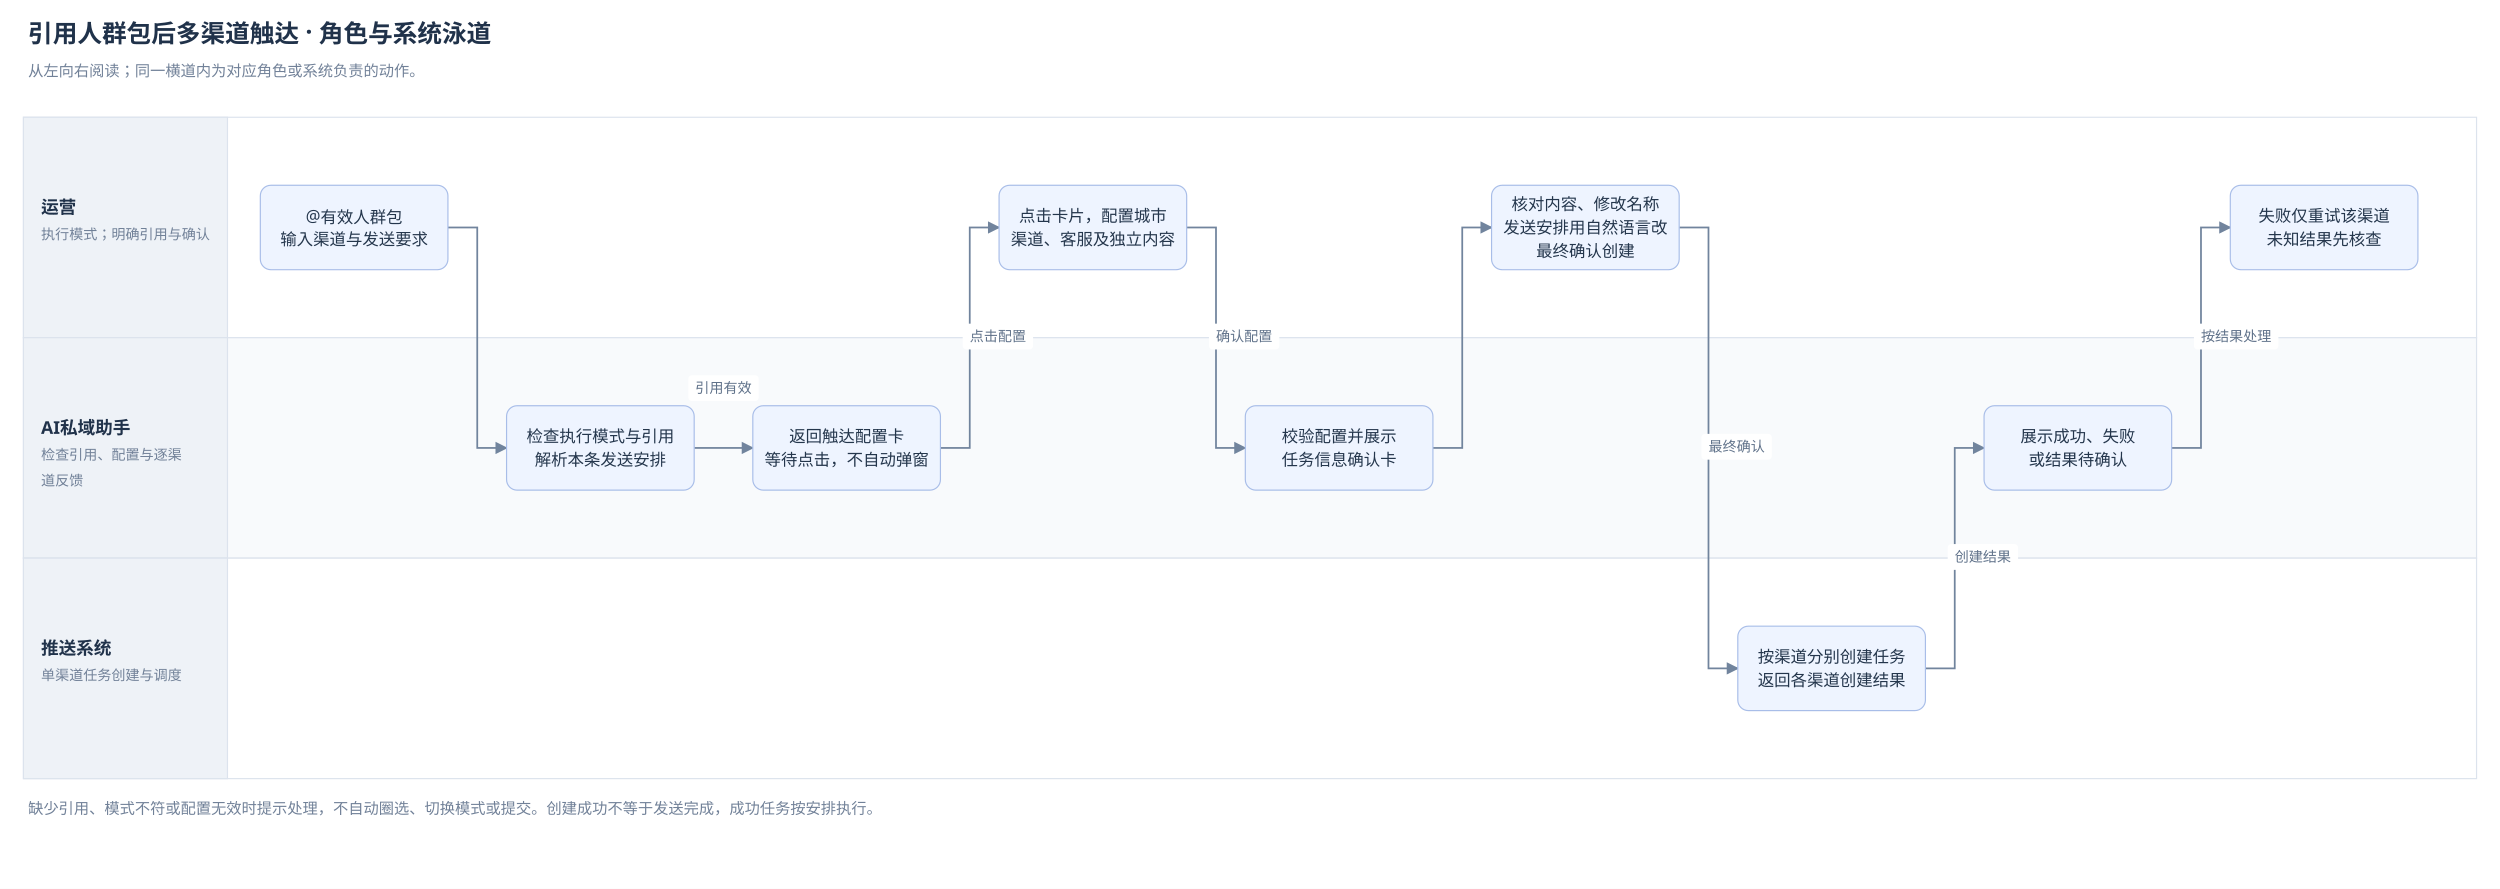
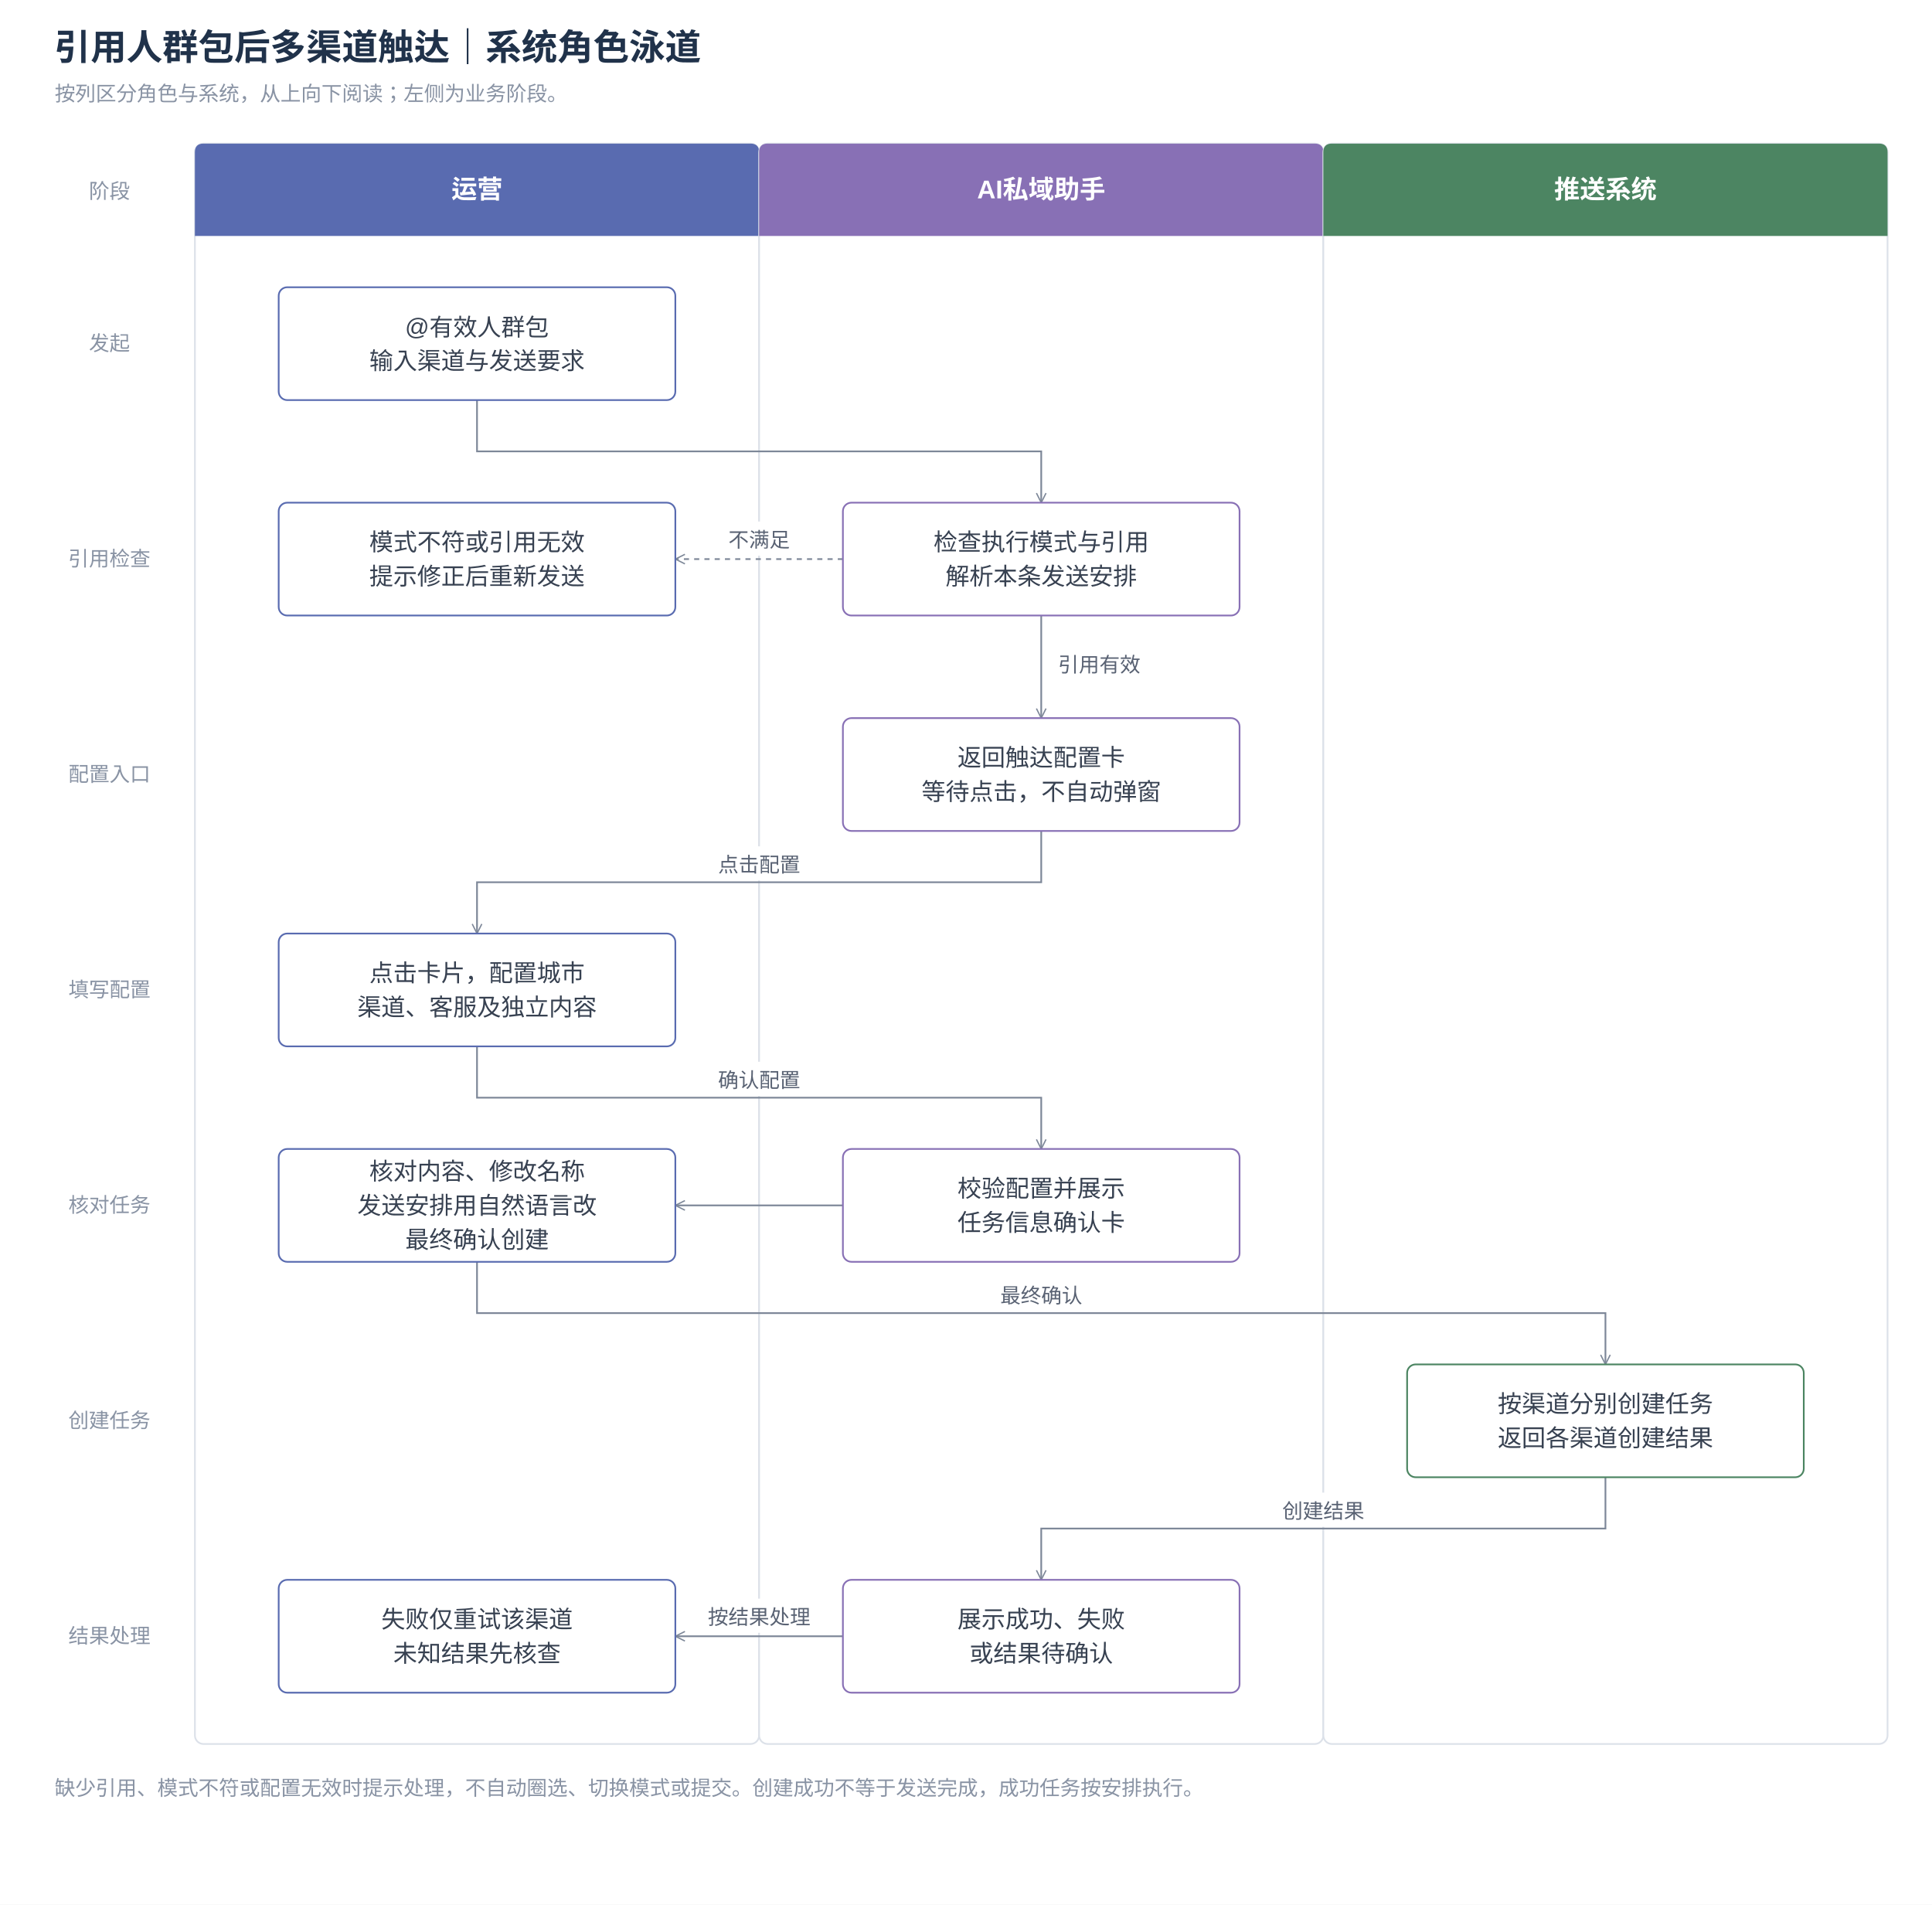
- <svg xmlns="http://www.w3.org/2000/svg" width="2132" height="758" viewBox="0 0 2132 758" role="img" aria-label="引用人群包后多渠道触达角色与系统泳道图">
+ <svg xmlns="http://www.w3.org/2000/svg" width="1130" height="1114" viewBox="0 0 1130 1114" role="img" aria-label="引用人群包后多渠道触达系统角色泳道图" style="font-family:PingFang SC,Microsoft YaHei,Arial,sans-serif">
  <defs>
    <marker id="arrow" viewBox="0 0 10 10" refX="9" refY="5" markerWidth="7" markerHeight="7" orient="auto">
-       <path d="M0 0L10 5L0 10Z" fill="#71849d" />
+       <path d="M1 1L9 5L1 9" fill="none" stroke="#7d8798" stroke-width="1.1" />
    </marker>
  </defs>
-   <rect width="2132" height="758" fill="#ffffff" />
-   <text x="24" y="36" font-family="PingFang SC,Microsoft YaHei,sans-serif" font-size="21" fill="#20324a" font-weight="600">引用人群包后多渠道触达 · 角色与系统泳道</text>
-   <text x="24" y="65" font-family="PingFang SC,Microsoft YaHei,sans-serif" font-size="13" fill="#718198">从左向右阅读；同一横道内为对应角色或系统负责的动作。</text>
-   <rect x="20" y="100" width="2092" height="188" fill="#ffffff" stroke="#dce3ed" />
-   <rect x="20" y="100" width="174" height="188" fill="#eef2f7" stroke="#dce3ed" />
-   <text x="35" y="182.0" font-family="PingFang SC,Microsoft YaHei,sans-serif" font-size="15" fill="#20324a" font-weight="600">运营</text>
-   <text x="35" y="204.0" font-family="PingFang SC,Microsoft YaHei,sans-serif" font-size="12" fill="#718198" font-weight="400">执行模式；明确引用与确认</text>
-   <rect x="20" y="288" width="2092" height="188" fill="#f8fafc" stroke="#dce3ed" />
-   <rect x="20" y="288" width="174" height="188" fill="#eef2f7" stroke="#dce3ed" />
-   <text x="35" y="370.0" font-family="PingFang SC,Microsoft YaHei,sans-serif" font-size="15" fill="#20324a" font-weight="600">AI私域助手</text>
-   <text x="35" y="392.0" font-family="PingFang SC,Microsoft YaHei,sans-serif" font-size="12" fill="#718198" font-weight="400">检查引用、配置与逐渠</text>
-   <text x="35" y="414.0" font-family="PingFang SC,Microsoft YaHei,sans-serif" font-size="12" fill="#718198" font-weight="400">道反馈</text>
-   <rect x="20" y="476" width="2092" height="188" fill="#ffffff" stroke="#dce3ed" />
-   <rect x="20" y="476" width="174" height="188" fill="#eef2f7" stroke="#dce3ed" />
-   <text x="35" y="558.0" font-family="PingFang SC,Microsoft YaHei,sans-serif" font-size="15" fill="#20324a" font-weight="600">推送系统</text>
-   <text x="35" y="580.0" font-family="PingFang SC,Microsoft YaHei,sans-serif" font-size="12" fill="#718198" font-weight="400">单渠道任务创建与调度</text>
-   <path d="M382 194 L407 194 L407 382 L432 382" fill="none" stroke="#71849d" stroke-width="1.5" marker-end="url(#arrow)" />
-   <path d="M592 382 L617 382 L617 382 L642 382" fill="none" stroke="#71849d" stroke-width="1.5" marker-end="url(#arrow)" />
-   <rect x="587.0" y="320" width="60" height="22" rx="3" fill="white" />
-   <text x="593.0" y="335" font-family="PingFang SC,Microsoft YaHei,sans-serif" font-size="12" fill="#60728a">引用有效</text>
-   <path d="M802 382 L827 382 L827 194 L852 194" fill="none" stroke="#71849d" stroke-width="1.5" marker-end="url(#arrow)" />
-   <rect x="821.0" y="276.0" width="60" height="22" rx="3" fill="white" />
-   <text x="827.0" y="291.0" font-family="PingFang SC,Microsoft YaHei,sans-serif" font-size="12" fill="#60728a">点击配置</text>
-   <path d="M1012 194 L1037 194 L1037 382 L1062 382" fill="none" stroke="#71849d" stroke-width="1.5" marker-end="url(#arrow)" />
-   <rect x="1031.0" y="276.0" width="60" height="22" rx="3" fill="white" />
-   <text x="1037.0" y="291.0" font-family="PingFang SC,Microsoft YaHei,sans-serif" font-size="12" fill="#60728a">确认配置</text>
-   <path d="M1222 382 L1247 382 L1247 194 L1272 194" fill="none" stroke="#71849d" stroke-width="1.5" marker-end="url(#arrow)" />
-   <path d="M1432 194 L1457 194 L1457 570 L1482 570" fill="none" stroke="#71849d" stroke-width="1.5" marker-end="url(#arrow)" />
-   <rect x="1451.0" y="370.0" width="60" height="22" rx="3" fill="white" />
-   <text x="1457.0" y="385.0" font-family="PingFang SC,Microsoft YaHei,sans-serif" font-size="12" fill="#60728a">最终确认</text>
-   <path d="M1642 570 L1667 570 L1667 382 L1692 382" fill="none" stroke="#71849d" stroke-width="1.5" marker-end="url(#arrow)" />
-   <rect x="1661.0" y="464.0" width="60" height="22" rx="3" fill="white" />
-   <text x="1667.0" y="479.0" font-family="PingFang SC,Microsoft YaHei,sans-serif" font-size="12" fill="#60728a">创建结果</text>
-   <path d="M1852 382 L1877 382 L1877 194 L1902 194" fill="none" stroke="#71849d" stroke-width="1.5" marker-end="url(#arrow)" />
-   <rect x="1871.0" y="276.0" width="72" height="22" rx="3" fill="white" />
-   <text x="1877.0" y="291.0" font-family="PingFang SC,Microsoft YaHei,sans-serif" font-size="12" fill="#60728a">按结果处理</text>
-   <rect x="222" y="158" width="160" height="72" rx="9" fill="#eef4ff" stroke="#a8bde8" />
-   <text x="302.0" y="189.0" text-anchor="middle" font-family="PingFang SC,Microsoft YaHei,sans-serif" font-size="14" fill="#24364c">@有效人群包</text>
-   <text x="302.0" y="209.0" text-anchor="middle" font-family="PingFang SC,Microsoft YaHei,sans-serif" font-size="14" fill="#24364c">输入渠道与发送要求</text>
-   <rect x="432" y="346" width="160" height="72" rx="9" fill="#eef4ff" stroke="#a8bde8" />
-   <text x="512.0" y="377.0" text-anchor="middle" font-family="PingFang SC,Microsoft YaHei,sans-serif" font-size="14" fill="#24364c">检查执行模式与引用</text>
-   <text x="512.0" y="397.0" text-anchor="middle" font-family="PingFang SC,Microsoft YaHei,sans-serif" font-size="14" fill="#24364c">解析本条发送安排</text>
-   <rect x="642" y="346" width="160" height="72" rx="9" fill="#eef4ff" stroke="#a8bde8" />
-   <text x="722.0" y="377.0" text-anchor="middle" font-family="PingFang SC,Microsoft YaHei,sans-serif" font-size="14" fill="#24364c">返回触达配置卡</text>
-   <text x="722.0" y="397.0" text-anchor="middle" font-family="PingFang SC,Microsoft YaHei,sans-serif" font-size="14" fill="#24364c">等待点击，不自动弹窗</text>
-   <rect x="852" y="158" width="160" height="72" rx="9" fill="#eef4ff" stroke="#a8bde8" />
-   <text x="932.0" y="189.0" text-anchor="middle" font-family="PingFang SC,Microsoft YaHei,sans-serif" font-size="14" fill="#24364c">点击卡片，配置城市</text>
-   <text x="932.0" y="209.0" text-anchor="middle" font-family="PingFang SC,Microsoft YaHei,sans-serif" font-size="14" fill="#24364c">渠道、客服及独立内容</text>
-   <rect x="1062" y="346" width="160" height="72" rx="9" fill="#eef4ff" stroke="#a8bde8" />
-   <text x="1142.0" y="377.0" text-anchor="middle" font-family="PingFang SC,Microsoft YaHei,sans-serif" font-size="14" fill="#24364c">校验配置并展示</text>
-   <text x="1142.0" y="397.0" text-anchor="middle" font-family="PingFang SC,Microsoft YaHei,sans-serif" font-size="14" fill="#24364c">任务信息确认卡</text>
-   <rect x="1272" y="158" width="160" height="72" rx="9" fill="#eef4ff" stroke="#a8bde8" />
-   <text x="1352.0" y="179.0" text-anchor="middle" font-family="PingFang SC,Microsoft YaHei,sans-serif" font-size="14" fill="#24364c">核对内容、修改名称</text>
-   <text x="1352.0" y="199.0" text-anchor="middle" font-family="PingFang SC,Microsoft YaHei,sans-serif" font-size="14" fill="#24364c">发送安排用自然语言改</text>
-   <text x="1352.0" y="219.0" text-anchor="middle" font-family="PingFang SC,Microsoft YaHei,sans-serif" font-size="14" fill="#24364c">最终确认创建</text>
-   <rect x="1482" y="534" width="160" height="72" rx="9" fill="#eef4ff" stroke="#a8bde8" />
-   <text x="1562.0" y="565.0" text-anchor="middle" font-family="PingFang SC,Microsoft YaHei,sans-serif" font-size="14" fill="#24364c">按渠道分别创建任务</text>
-   <text x="1562.0" y="585.0" text-anchor="middle" font-family="PingFang SC,Microsoft YaHei,sans-serif" font-size="14" fill="#24364c">返回各渠道创建结果</text>
-   <rect x="1692" y="346" width="160" height="72" rx="9" fill="#eef4ff" stroke="#a8bde8" />
-   <text x="1772.0" y="377.0" text-anchor="middle" font-family="PingFang SC,Microsoft YaHei,sans-serif" font-size="14" fill="#24364c">展示成功、失败</text>
-   <text x="1772.0" y="397.0" text-anchor="middle" font-family="PingFang SC,Microsoft YaHei,sans-serif" font-size="14" fill="#24364c">或结果待确认</text>
-   <rect x="1902" y="158" width="160" height="72" rx="9" fill="#eef4ff" stroke="#a8bde8" />
-   <text x="1982.0" y="189.0" text-anchor="middle" font-family="PingFang SC,Microsoft YaHei,sans-serif" font-size="14" fill="#24364c">失败仅重试该渠道</text>
-   <text x="1982.0" y="209.0" text-anchor="middle" font-family="PingFang SC,Microsoft YaHei,sans-serif" font-size="14" fill="#24364c">未知结果先核查</text>
-   <text x="24" y="694" font-family="PingFang SC,Microsoft YaHei,sans-serif" font-size="13" fill="#718198">缺少引用、模式不符或配置无效时提示处理，不自动圈选、切换模式或提交。创建成功不等于发送完成，成功任务按安排执行。</text>
+   <rect width="1130" height="1114" fill="white" />
+   <text x="32" y="35" font-size="21" font-weight="650" fill="#20324a">引用人群包后多渠道触达｜系统角色泳道</text>
+   <text x="32" y="59" font-size="12" fill="#8993a4">按列区分角色与系统，从上向下阅读；左侧为业务阶段。</text>
+   <text x="64" y="116.0" text-anchor="middle" font-size="12" fill="#8993a4">阶段</text>
+   <rect x="114" y="84" width="330" height="936" rx="5" fill="white" stroke="#dce1e9" />
+   <path d="M119 84H439Q444 84 444 89V138H114V89Q114 84 119 84" fill="#596bb0" />
+   <text x="279.0" y="116.0" text-anchor="middle" font-size="15" font-weight="600" fill="white">运营</text>
+   <rect x="444" y="84" width="330" height="936" rx="5" fill="white" stroke="#dce1e9" />
+   <path d="M449 84H769Q774 84 774 89V138H444V89Q444 84 449 84" fill="#8870b5" />
+   <text x="609.0" y="116.0" text-anchor="middle" font-size="15" font-weight="600" fill="white">AI私域助手</text>
+   <rect x="774" y="84" width="330" height="936" rx="5" fill="white" stroke="#dce1e9" />
+   <path d="M779 84H1099Q1104 84 1104 89V138H774V89Q774 84 779 84" fill="#4c8562" />
+   <text x="939.0" y="116.0" text-anchor="middle" font-size="15" font-weight="600" fill="white">推送系统</text>
+   <text x="64" y="205.0" text-anchor="middle" font-size="12" fill="#8993a4">发起</text>
+   <text x="64" y="331.0" text-anchor="middle" font-size="12" fill="#8993a4">引用检查</text>
+   <text x="64" y="457.0" text-anchor="middle" font-size="12" fill="#8993a4">配置入口</text>
+   <text x="64" y="583.0" text-anchor="middle" font-size="12" fill="#8993a4">填写配置</text>
+   <text x="64" y="709.0" text-anchor="middle" font-size="12" fill="#8993a4">核对任务</text>
+   <text x="64" y="835.0" text-anchor="middle" font-size="12" fill="#8993a4">创建任务</text>
+   <text x="64" y="961.0" text-anchor="middle" font-size="12" fill="#8993a4">结果处理</text>
+   <path d="M279 234 L279 264 L609 264 L609 294" fill="none" stroke="#7d8798" stroke-width="1" marker-end="url(#arrow)" />
+   <path d="M609 360 L609 390 L609 390 L609 420" fill="none" stroke="#7d8798" stroke-width="1" marker-end="url(#arrow)" />
+   <rect x="613.0" y="378.0" width="60" height="20" rx="3" fill="white" />
+   <text x="643.0" y="393.0" text-anchor="middle" font-size="12" fill="#596273">引用有效</text>
+   <path d="M609 486 L609 516 L279 516 L279 546" fill="none" stroke="#7d8798" stroke-width="1" marker-end="url(#arrow)" />
+   <rect x="414.0" y="495.0" width="60" height="20" rx="3" fill="white" />
+   <text x="444.0" y="510.0" text-anchor="middle" font-size="12" fill="#596273">点击配置</text>
+   <path d="M279 612 L279 642 L609 642 L609 672" fill="none" stroke="#7d8798" stroke-width="1" marker-end="url(#arrow)" />
+   <rect x="414.0" y="621.0" width="60" height="20" rx="3" fill="white" />
+   <text x="444.0" y="636.0" text-anchor="middle" font-size="12" fill="#596273">确认配置</text>
+   <path d="M493 705 L395 705" fill="none" stroke="#7d8798" stroke-width="1" marker-end="url(#arrow)" />
+   <path d="M279 738 L279 768 L939 768 L939 798" fill="none" stroke="#7d8798" stroke-width="1" marker-end="url(#arrow)" />
+   <rect x="579.0" y="747.0" width="60" height="20" rx="3" fill="white" />
+   <text x="609.0" y="762.0" text-anchor="middle" font-size="12" fill="#596273">最终确认</text>
+   <path d="M939 864 L939 894 L609 894 L609 924" fill="none" stroke="#7d8798" stroke-width="1" marker-end="url(#arrow)" />
+   <rect x="744.0" y="873.0" width="60" height="20" rx="3" fill="white" />
+   <text x="774.0" y="888.0" text-anchor="middle" font-size="12" fill="#596273">创建结果</text>
+   <path d="M493 957 L395 957" fill="none" stroke="#7d8798" stroke-width="1" marker-end="url(#arrow)" />
+   <rect x="408.0" y="935.0" width="72" height="20" rx="3" fill="white" />
+   <text x="444.0" y="950.0" text-anchor="middle" font-size="12" fill="#596273">按结果处理</text>
+   <path d="M493 327 L395 327" fill="none" stroke="#7d8798" stroke-width="1" marker-end="url(#arrow)" stroke-dasharray="3 3" />
+   <rect x="420.0" y="305.0" width="48" height="20" rx="3" fill="white" />
+   <text x="444.0" y="320.0" text-anchor="middle" font-size="12" fill="#596273">不满足</text>
+   <rect x="163.0" y="168.0" width="232" height="66" rx="5" fill="white" stroke="#596bb0" stroke-width="1" />
+   <text x="279.0" y="196.0" text-anchor="middle" font-size="14" fill="#374151">@有效人群包</text>
+   <text x="279.0" y="216.0" text-anchor="middle" font-size="14" fill="#374151">输入渠道与发送要求</text>
+   <rect x="493.0" y="294.0" width="232" height="66" rx="5" fill="white" stroke="#8870b5" stroke-width="1" />
+   <text x="609.0" y="322.0" text-anchor="middle" font-size="14" fill="#374151">检查执行模式与引用</text>
+   <text x="609.0" y="342.0" text-anchor="middle" font-size="14" fill="#374151">解析本条发送安排</text>
+   <rect x="493.0" y="420.0" width="232" height="66" rx="5" fill="white" stroke="#8870b5" stroke-width="1" />
+   <text x="609.0" y="448.0" text-anchor="middle" font-size="14" fill="#374151">返回触达配置卡</text>
+   <text x="609.0" y="468.0" text-anchor="middle" font-size="14" fill="#374151">等待点击，不自动弹窗</text>
+   <rect x="163.0" y="546.0" width="232" height="66" rx="5" fill="white" stroke="#596bb0" stroke-width="1" />
+   <text x="279.0" y="574.0" text-anchor="middle" font-size="14" fill="#374151">点击卡片，配置城市</text>
+   <text x="279.0" y="594.0" text-anchor="middle" font-size="14" fill="#374151">渠道、客服及独立内容</text>
+   <rect x="493.0" y="672.0" width="232" height="66" rx="5" fill="white" stroke="#8870b5" stroke-width="1" />
+   <text x="609.0" y="700.0" text-anchor="middle" font-size="14" fill="#374151">校验配置并展示</text>
+   <text x="609.0" y="720.0" text-anchor="middle" font-size="14" fill="#374151">任务信息确认卡</text>
+   <rect x="163.0" y="672.0" width="232" height="66" rx="5" fill="white" stroke="#596bb0" stroke-width="1" />
+   <text x="279.0" y="690.0" text-anchor="middle" font-size="14" fill="#374151">核对内容、修改名称</text>
+   <text x="279.0" y="710.0" text-anchor="middle" font-size="14" fill="#374151">发送安排用自然语言改</text>
+   <text x="279.0" y="730.0" text-anchor="middle" font-size="14" fill="#374151">最终确认创建</text>
+   <rect x="823.0" y="798.0" width="232" height="66" rx="5" fill="white" stroke="#4c8562" stroke-width="1" />
+   <text x="939.0" y="826.0" text-anchor="middle" font-size="14" fill="#374151">按渠道分别创建任务</text>
+   <text x="939.0" y="846.0" text-anchor="middle" font-size="14" fill="#374151">返回各渠道创建结果</text>
+   <rect x="493.0" y="924.0" width="232" height="66" rx="5" fill="white" stroke="#8870b5" stroke-width="1" />
+   <text x="609.0" y="952.0" text-anchor="middle" font-size="14" fill="#374151">展示成功、失败</text>
+   <text x="609.0" y="972.0" text-anchor="middle" font-size="14" fill="#374151">或结果待确认</text>
+   <rect x="163.0" y="924.0" width="232" height="66" rx="5" fill="white" stroke="#596bb0" stroke-width="1" />
+   <text x="279.0" y="952.0" text-anchor="middle" font-size="14" fill="#374151">失败仅重试该渠道</text>
+   <text x="279.0" y="972.0" text-anchor="middle" font-size="14" fill="#374151">未知结果先核查</text>
+   <rect x="163.0" y="294.0" width="232" height="66" rx="5" fill="white" stroke="#596bb0" stroke-width="1" />
+   <text x="279.0" y="322.0" text-anchor="middle" font-size="14" fill="#374151">模式不符或引用无效</text>
+   <text x="279.0" y="342.0" text-anchor="middle" font-size="14" fill="#374151">提示修正后重新发送</text>
+   <text x="32" y="1050" font-size="12" fill="#8993a4">缺少引用、模式不符或配置无效时提示处理，不自动圈选、切换模式或提交。创建成功不等于发送完成，成功任务按安排执行。</text>
</svg>
